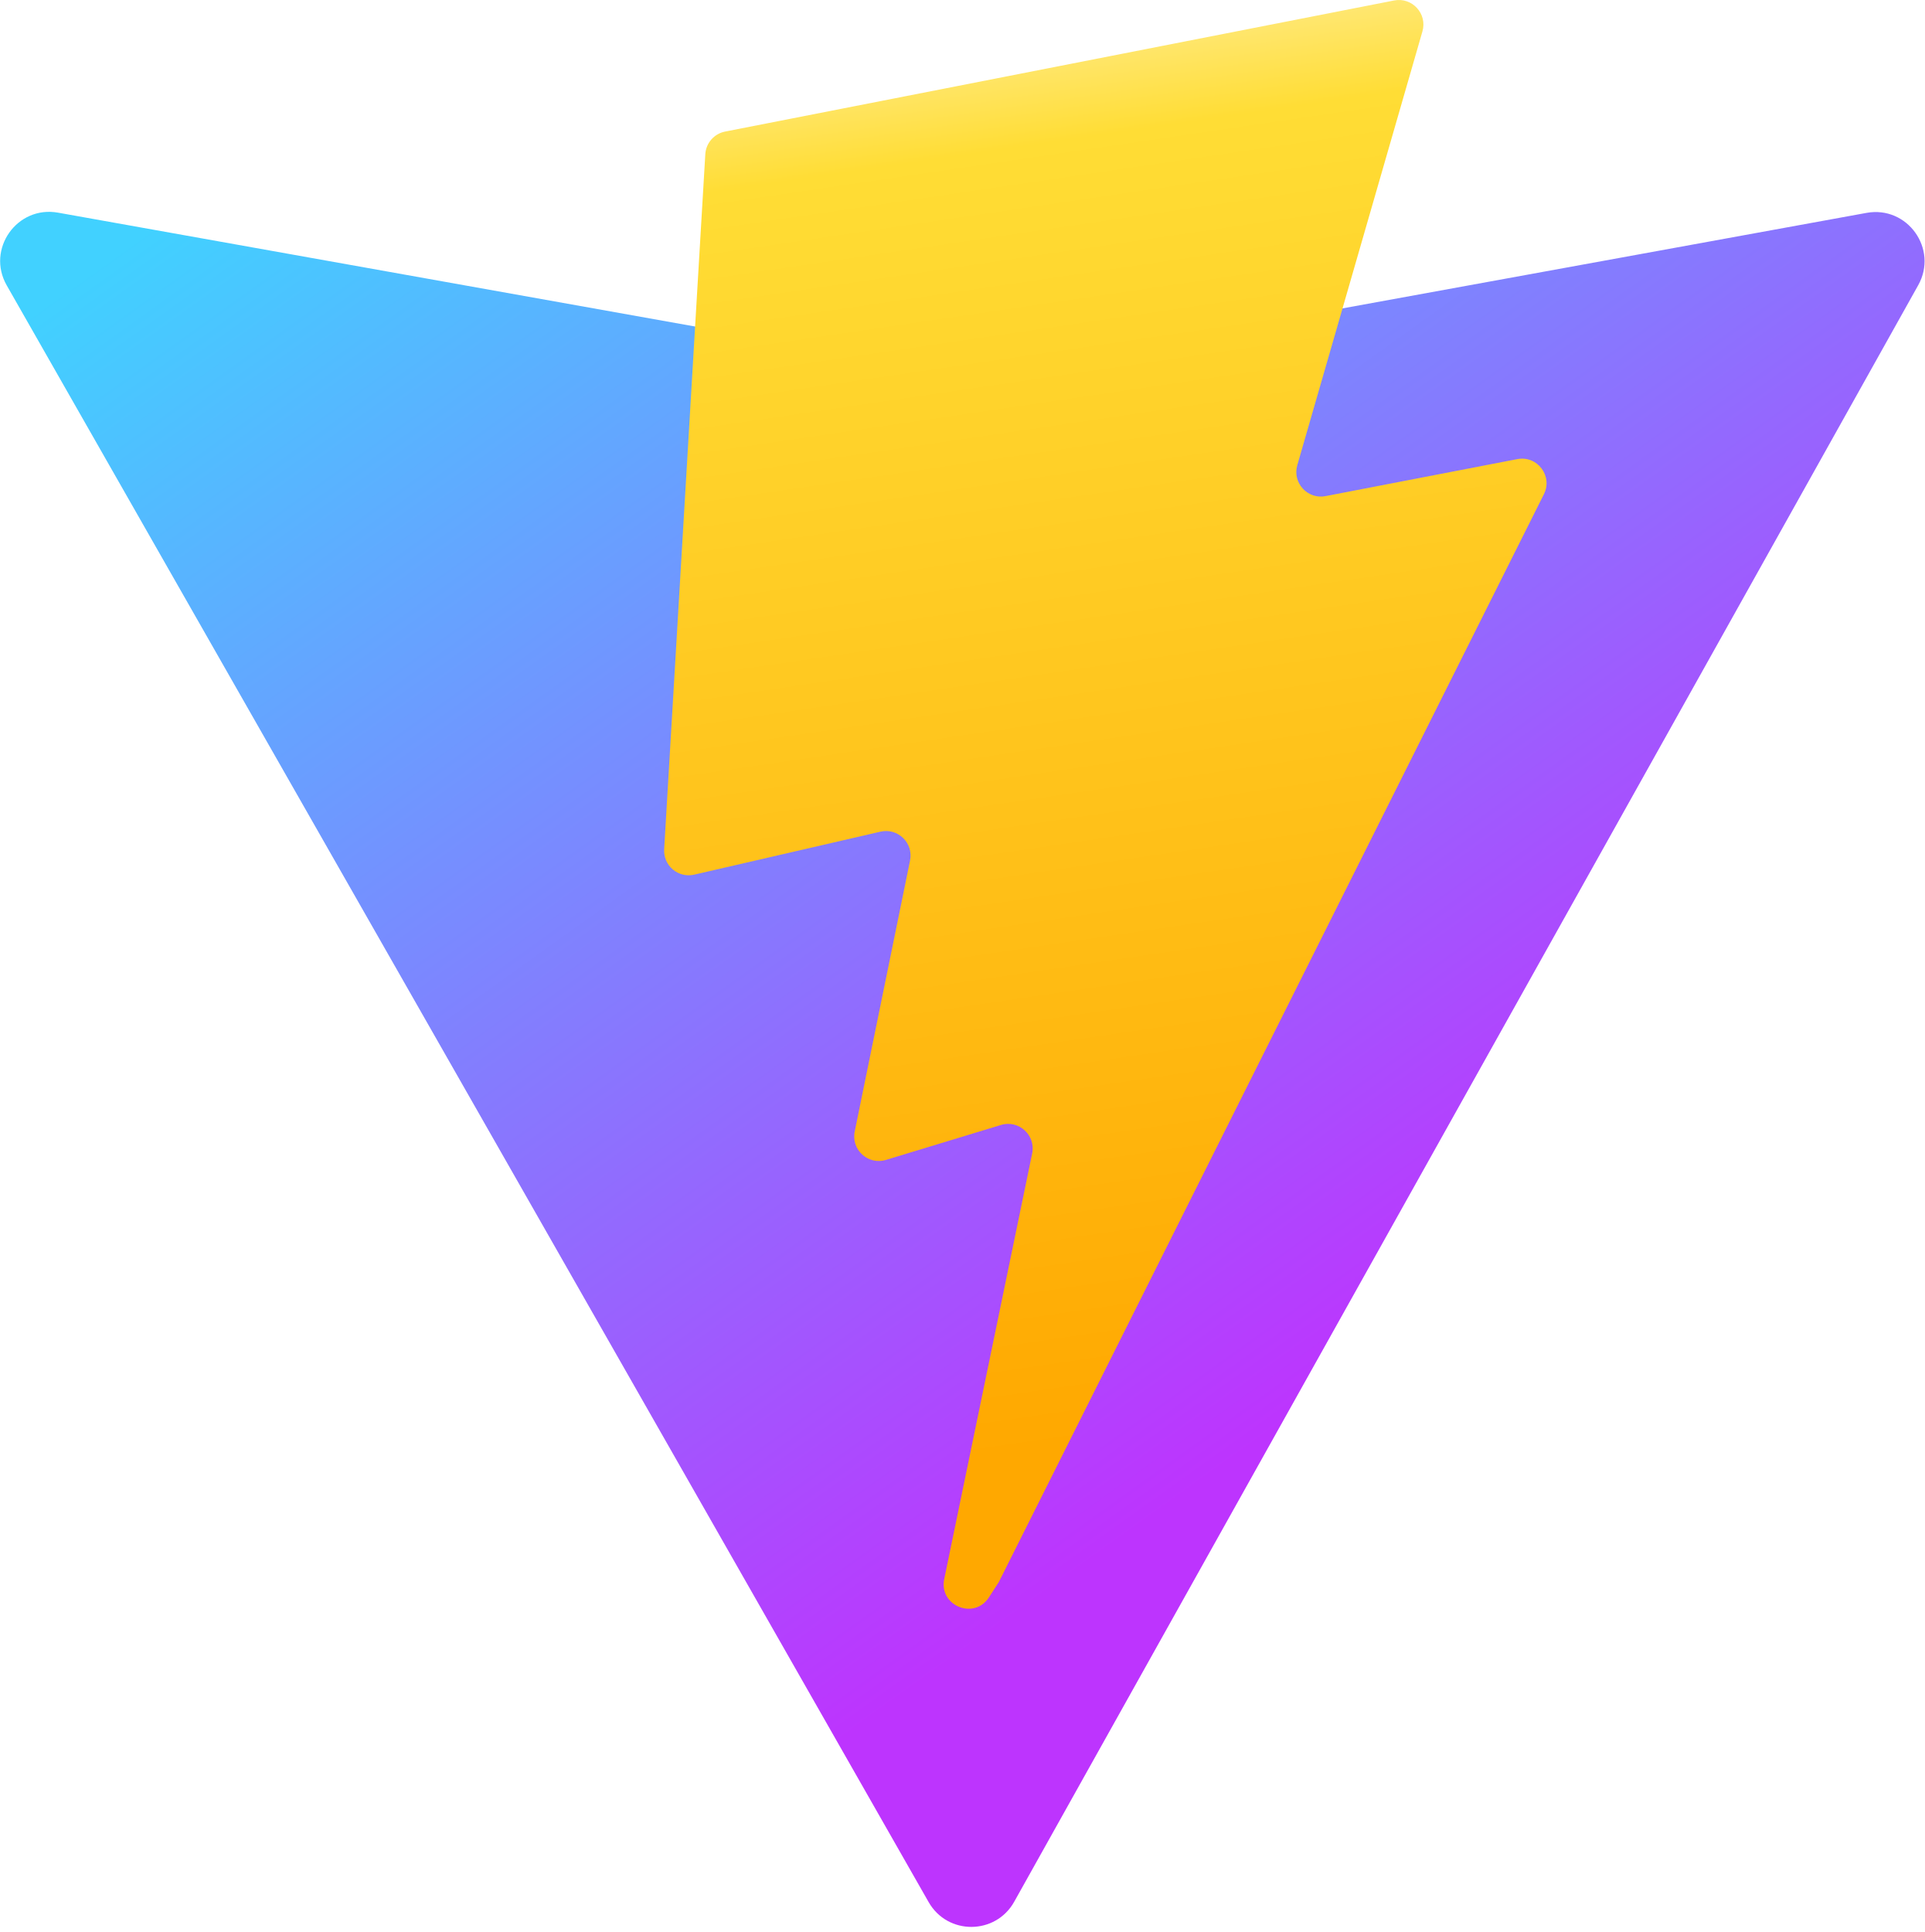
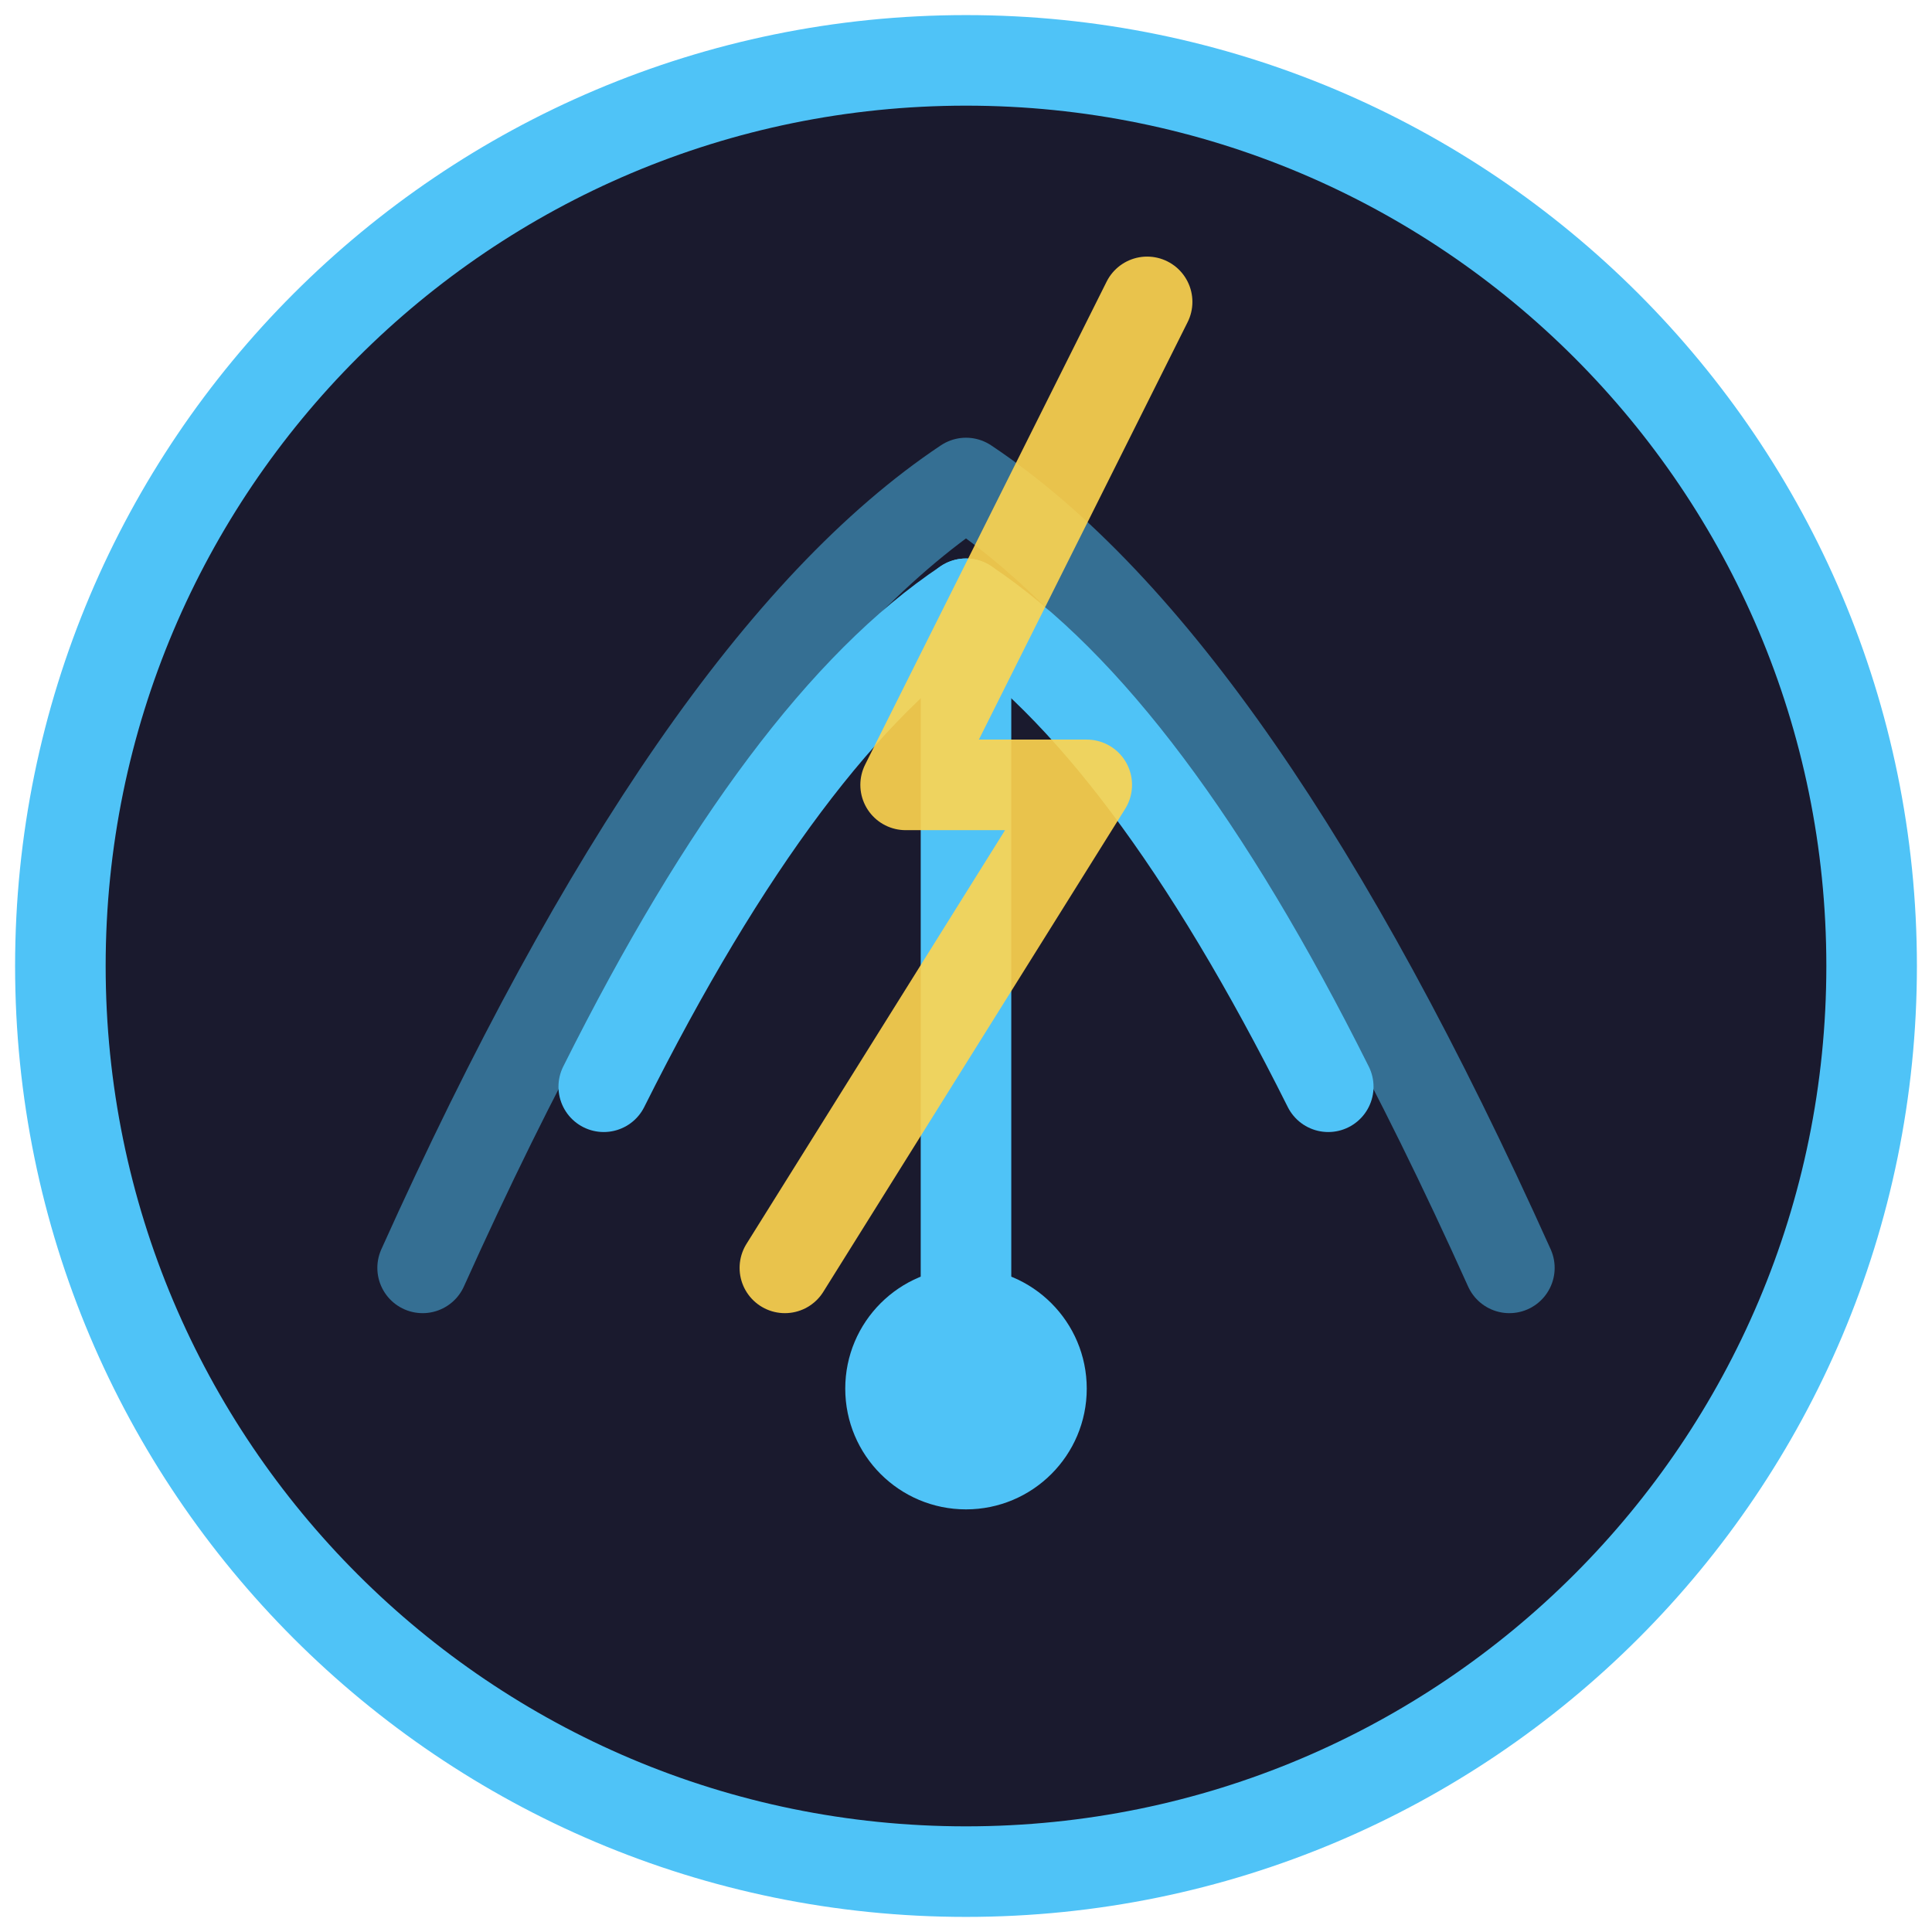
- <svg xmlns="http://www.w3.org/2000/svg" aria-hidden="true" role="img" class="iconify iconify--logos" width="31.88" height="32" preserveAspectRatio="xMidYMid meet" viewBox="0 0 256 257">
-   <defs>
-     <linearGradient id="IconifyId1813088fe1fbc01fb466" x1="-.828%" x2="57.636%" y1="7.652%" y2="78.411%">
-       <stop offset="0%" stop-color="#41D1FF" />
-       <stop offset="100%" stop-color="#BD34FE" />
-     </linearGradient>
-     <linearGradient id="IconifyId1813088fe1fbc01fb467" x1="43.376%" x2="50.316%" y1="2.242%" y2="89.03%">
-       <stop offset="0%" stop-color="#FFEA83" />
-       <stop offset="8.333%" stop-color="#FFDD35" />
-       <stop offset="100%" stop-color="#FFA800" />
-     </linearGradient>
-   </defs>
-   <path fill="url(#IconifyId1813088fe1fbc01fb466)" d="M255.153 37.938L134.897 252.976c-2.483 4.44-8.862 4.466-11.382.048L.875 37.958c-2.746-4.814 1.371-10.646 6.827-9.67l120.385 21.517a6.537 6.537 0 0 0 2.322-.004l117.867-21.483c5.438-.991 9.574 4.796 6.877 9.62Z" />
-   <path fill="url(#IconifyId1813088fe1fbc01fb467)" d="M185.432.063L96.44 17.501a3.268 3.268 0 0 0-2.634 3.014l-5.474 92.456a3.268 3.268 0 0 0 3.997 3.378l24.777-5.718c2.318-.535 4.413 1.507 3.936 3.838l-7.361 36.047c-.495 2.426 1.782 4.5 4.151 3.78l15.304-4.649c2.372-.72 4.652 1.36 4.15 3.788l-11.698 56.621c-.732 3.542 3.979 5.473 5.943 2.437l1.313-2.028l72.516-144.72c1.215-2.423-.88-5.186-3.54-4.672l-25.505 4.922c-2.396.462-4.435-1.77-3.759-4.114l16.646-57.705c.677-2.35-1.37-4.583-3.769-4.113Z" />
+ <svg xmlns="http://www.w3.org/2000/svg" viewBox="0 0 32 32" fill="none">
+   <circle cx="16" cy="16" r="15" fill="#1a1a2e" stroke="#4fc3f7" stroke-width="1.5" />
+   <path d="M16 22 L16 10" stroke="#4fc3f7" stroke-width="1.5" stroke-linecap="round" />
+   <path d="M10 18 Q13 12 16 10 Q19 12 22 18" stroke="#4fc3f7" stroke-width="1.5" fill="none" stroke-linecap="round" stroke-linejoin="round" />
+   <path d="M7 21 Q11.5 11 16 8 Q20.5 11 25 21" stroke="#4fc3f7" stroke-width="1.5" fill="none" stroke-linecap="round" stroke-linejoin="round" opacity="0.5" />
+   <circle cx="16" cy="23" r="2" fill="#4fc3f7" />
+   <path d="M19 5 L15 13 L18 13 L13 21" stroke="#ffd54f" stroke-width="1.5" stroke-linecap="round" stroke-linejoin="round" fill="none" opacity="0.9" />
</svg>
